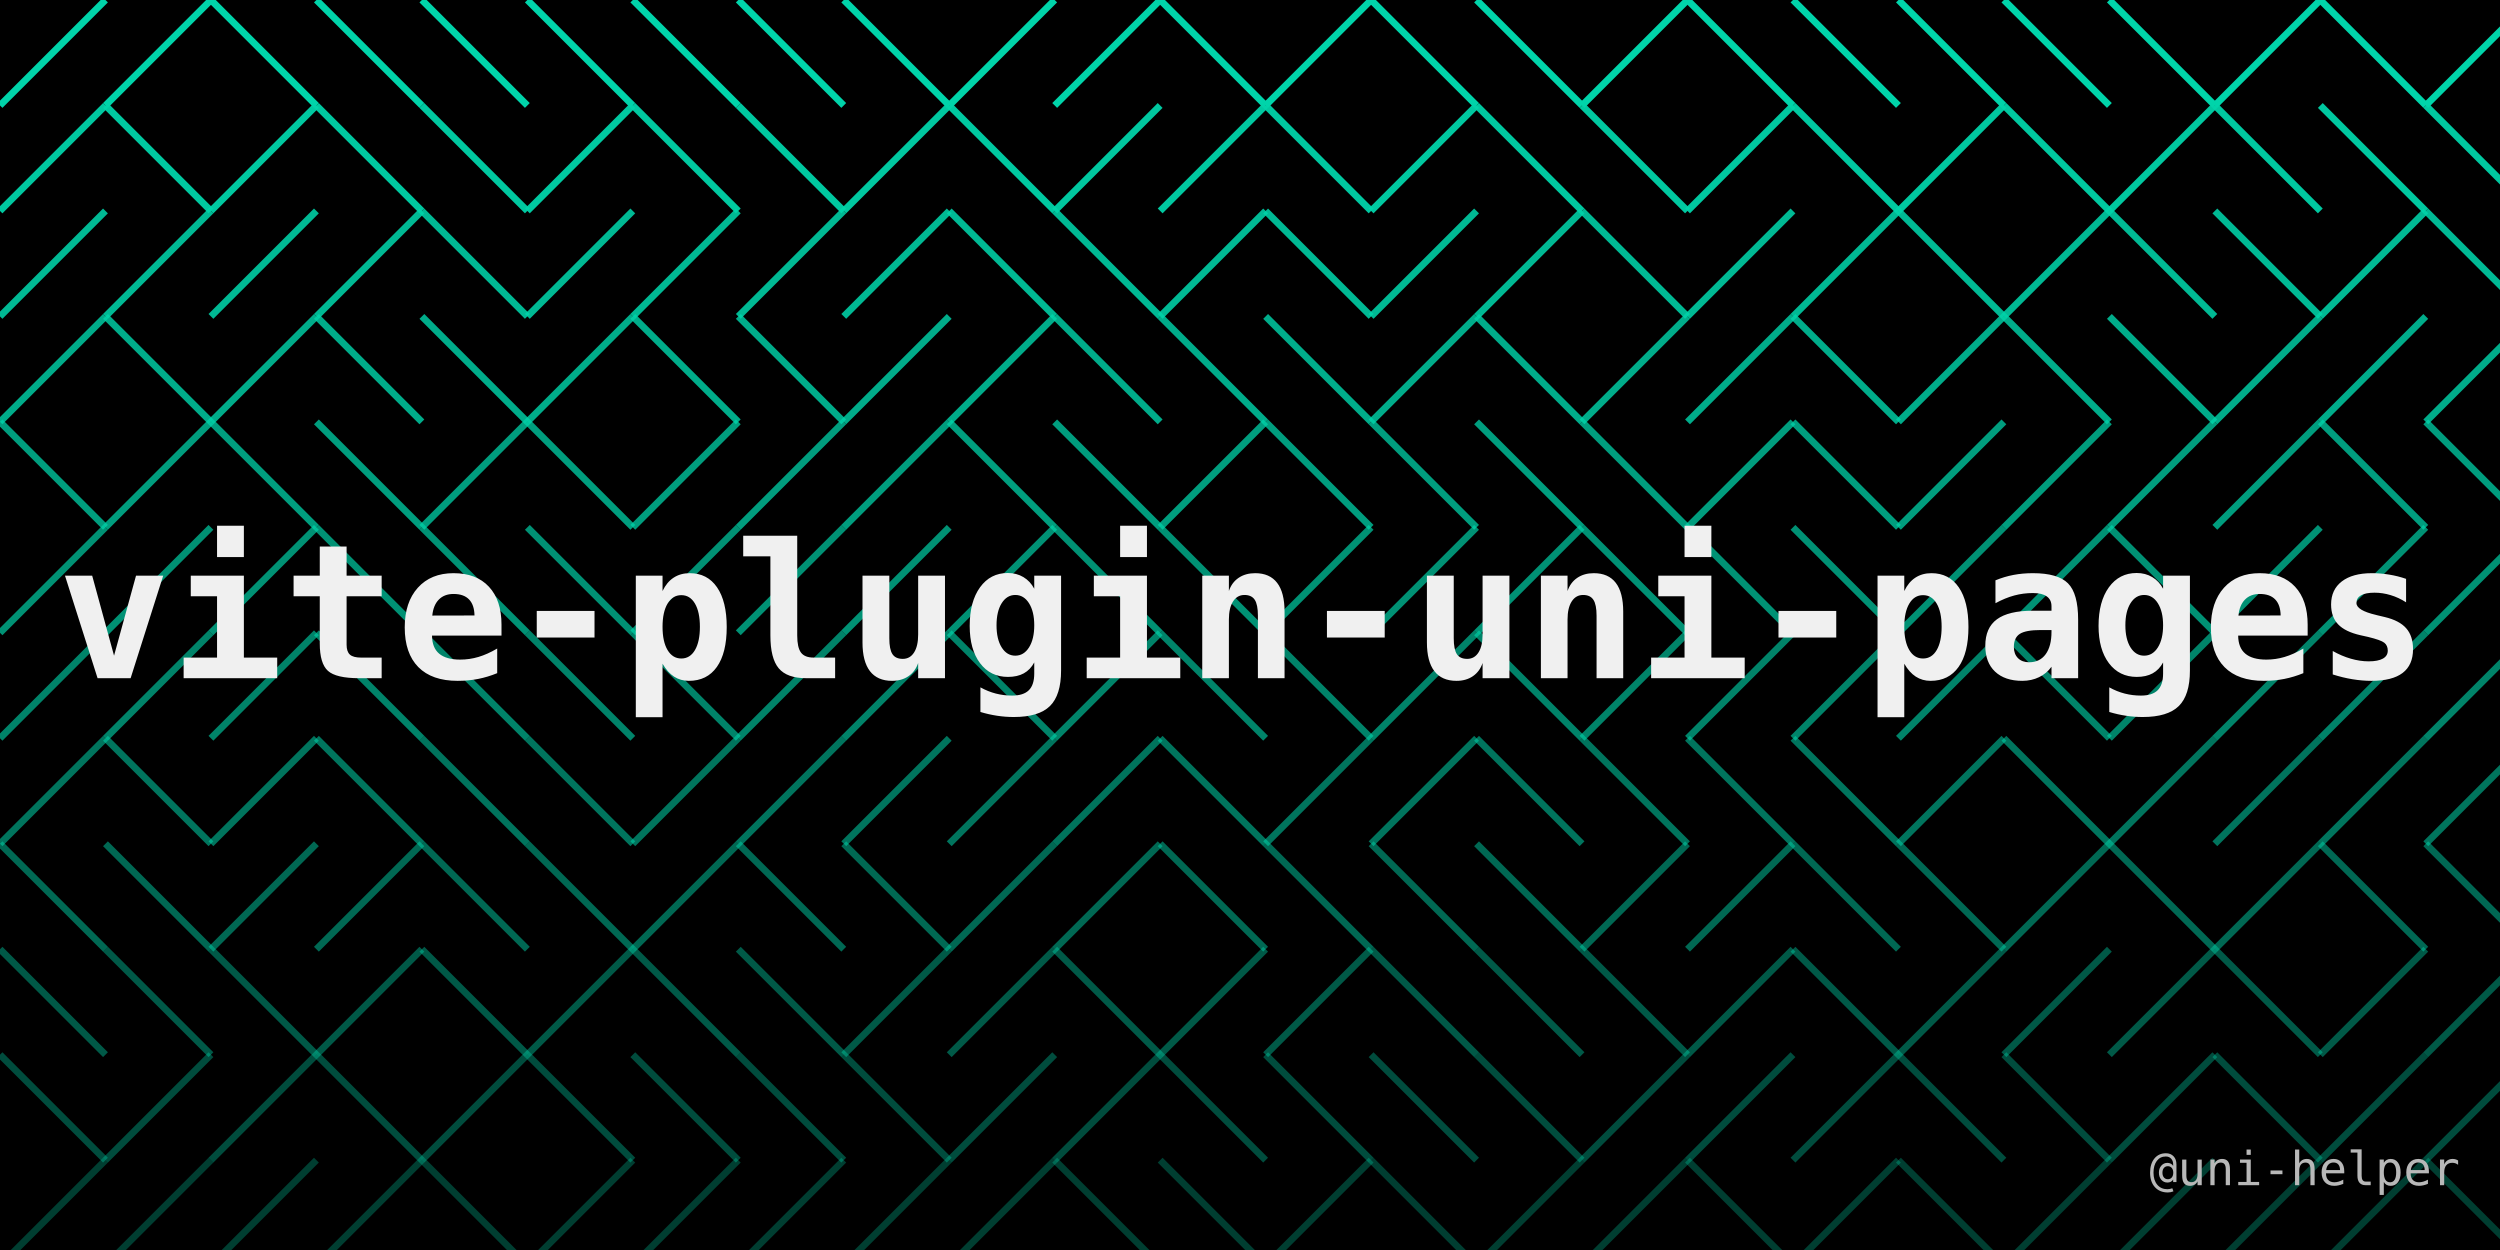
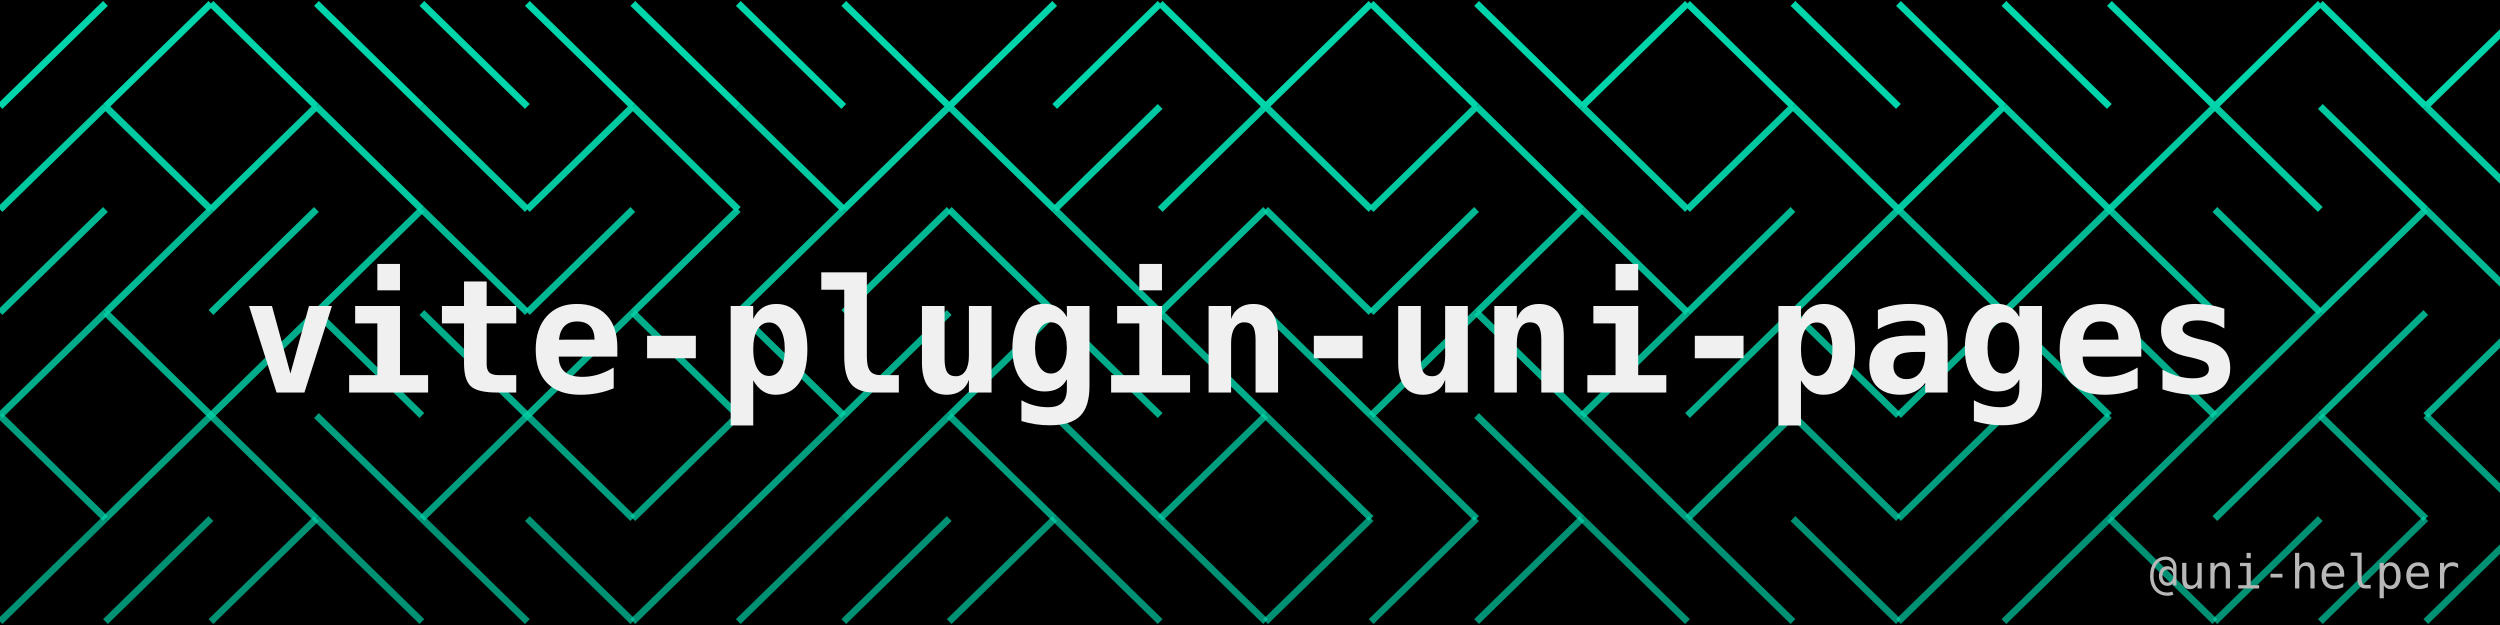
- <svg xmlns="http://www.w3.org/2000/svg" version="1.1" viewBox="0 0 1280 640">
-   <rect width="100%" height="100%" fill="#000000" />
+ <svg xmlns="http://www.w3.org/2000/svg" version="1.1" viewBox="0 0 1280 320">
+   <style>
+     
+       @keyframes drawLine {
+         0% {
+           stroke-dashoffset: 100;
+           opacity: 0;
+         }
+         50% {
+           stroke-dashoffset: 0;
+           opacity: 1;
+         }
+         100% {
+           stroke-dashoffset: 0;
+           opacity: 0;
+         }
+       }
+       
+       line {
+         animation: drawLine 4s ease-in-out infinite;
+         animation-play-state: running;
+         animation-fill-mode: backwards;
+       }
+ 
+       @media (prefers-reduced-motion: reduce) {
+         line {
+           animation: none;
+         }
+       }
+       
+       line:nth-child(8n+1) { animation-delay: 0s; }
+       line:nth-child(8n+2) { animation-delay: 0.2s; }
+       line:nth-child(8n+3) { animation-delay: 0.4s; }
+       line:nth-child(8n+4) { animation-delay: 0.6s; }
+       line:nth-child(8n+5) { animation-delay: 0.8s; }
+       line:nth-child(8n+6) { animation-delay: 1.0s; }
+       line:nth-child(8n+7) { animation-delay: 1.2s; }
+       line:nth-child(8n+8) { animation-delay: 1.4s; }
+     
+   </style>
+   <rect x="0" y="0" width="1280" height="320" fill="#000000" />
  <g stroke-width="3.5" stroke="#00D4AA" fill="none" stroke-linecap="butt">
-     <line x1="54" y1="0" x2="0" y2="54" opacity="1.00" />
-     <line x1="108" y1="0" x2="54" y2="54" opacity="1.00" />
-     <line x1="108" y1="0" x2="162" y2="54" opacity="1.00" />
-     <line x1="162" y1="0" x2="216" y2="54" opacity="1.00" />
-     <line x1="216" y1="0" x2="270" y2="54" opacity="1.00" />
-     <line x1="270" y1="0" x2="324" y2="54" opacity="1.00" />
-     <line x1="324" y1="0" x2="378" y2="54" opacity="1.00" />
-     <line x1="378" y1="0" x2="432" y2="54" opacity="1.00" />
-     <line x1="432" y1="0" x2="486" y2="54" opacity="1.00" />
-     <line x1="540" y1="0" x2="486" y2="54" opacity="1.00" />
-     <line x1="594" y1="0" x2="540" y2="54" opacity="1.00" />
-     <line x1="594" y1="0" x2="648" y2="54" opacity="1.00" />
-     <line x1="702" y1="0" x2="648" y2="54" opacity="1.00" />
-     <line x1="702" y1="0" x2="756" y2="54" opacity="1.00" />
-     <line x1="756" y1="0" x2="810" y2="54" opacity="1.00" />
-     <line x1="864" y1="0" x2="810" y2="54" opacity="1.00" />
-     <line x1="864" y1="0" x2="918" y2="54" opacity="1.00" />
-     <line x1="918" y1="0" x2="972" y2="54" opacity="1.00" />
-     <line x1="972" y1="0" x2="1026" y2="54" opacity="1.00" />
-     <line x1="1026" y1="0" x2="1080" y2="54" opacity="1.00" />
-     <line x1="1080" y1="0" x2="1134" y2="54" opacity="1.00" />
-     <line x1="1188" y1="0" x2="1134" y2="54" opacity="1.00" />
-     <line x1="1188" y1="0" x2="1242" y2="54" opacity="1.00" />
-     <line x1="1296" y1="0" x2="1242" y2="54" opacity="1.00" />
-     <line x1="1350" y1="0" x2="1296" y2="54" opacity="1.00" />
-     <line x1="1404" y1="0" x2="1350" y2="54" opacity="1.00" />
-     <line x1="1458" y1="0" x2="1404" y2="54" opacity="1.00" />
-     <line x1="54" y1="54" x2="0" y2="108" opacity="0.94" />
-     <line x1="54" y1="54" x2="108" y2="108" opacity="0.94" />
-     <line x1="162" y1="54" x2="108" y2="108" opacity="0.94" />
-     <line x1="162" y1="54" x2="216" y2="108" opacity="0.94" />
-     <line x1="216" y1="54" x2="270" y2="108" opacity="0.94" />
-     <line x1="324" y1="54" x2="270" y2="108" opacity="0.94" />
-     <line x1="324" y1="54" x2="378" y2="108" opacity="0.94" />
-     <line x1="378" y1="54" x2="432" y2="108" opacity="0.94" />
-     <line x1="486" y1="54" x2="432" y2="108" opacity="0.94" />
-     <line x1="486" y1="54" x2="540" y2="108" opacity="0.94" />
-     <line x1="594" y1="54" x2="540" y2="108" opacity="0.94" />
-     <line x1="648" y1="54" x2="594" y2="108" opacity="0.94" />
-     <line x1="648" y1="54" x2="702" y2="108" opacity="0.94" />
-     <line x1="756" y1="54" x2="702" y2="108" opacity="0.94" />
-     <line x1="756" y1="54" x2="810" y2="108" opacity="0.94" />
-     <line x1="810" y1="54" x2="864" y2="108" opacity="0.94" />
-     <line x1="918" y1="54" x2="864" y2="108" opacity="0.94" />
-     <line x1="918" y1="54" x2="972" y2="108" opacity="0.94" />
-     <line x1="1026" y1="54" x2="972" y2="108" opacity="0.94" />
-     <line x1="1026" y1="54" x2="1080" y2="108" opacity="0.94" />
-     <line x1="1134" y1="54" x2="1080" y2="108" opacity="0.94" />
-     <line x1="1134" y1="54" x2="1188" y2="108" opacity="0.94" />
-     <line x1="1188" y1="54" x2="1242" y2="108" opacity="0.94" />
-     <line x1="1242" y1="54" x2="1296" y2="108" opacity="0.94" />
-     <line x1="1296" y1="54" x2="1350" y2="108" opacity="0.94" />
-     <line x1="1350" y1="54" x2="1404" y2="108" opacity="0.94" />
-     <line x1="1458" y1="54" x2="1404" y2="108" opacity="0.94" />
-     <line x1="54" y1="108" x2="0" y2="162" opacity="0.87" />
-     <line x1="108" y1="108" x2="54" y2="162" opacity="0.87" />
-     <line x1="162" y1="108" x2="108" y2="162" opacity="0.87" />
-     <line x1="216" y1="108" x2="162" y2="162" opacity="0.87" />
-     <line x1="216" y1="108" x2="270" y2="162" opacity="0.87" />
-     <line x1="324" y1="108" x2="270" y2="162" opacity="0.87" />
-     <line x1="378" y1="108" x2="324" y2="162" opacity="0.87" />
-     <line x1="432" y1="108" x2="378" y2="162" opacity="0.87" />
-     <line x1="486" y1="108" x2="432" y2="162" opacity="0.87" />
-     <line x1="486" y1="108" x2="540" y2="162" opacity="0.87" />
-     <line x1="540" y1="108" x2="594" y2="162" opacity="0.87" />
-     <line x1="648" y1="108" x2="594" y2="162" opacity="0.87" />
-     <line x1="648" y1="108" x2="702" y2="162" opacity="0.87" />
-     <line x1="756" y1="108" x2="702" y2="162" opacity="0.87" />
-     <line x1="810" y1="108" x2="756" y2="162" opacity="0.87" />
-     <line x1="810" y1="108" x2="864" y2="162" opacity="0.87" />
-     <line x1="918" y1="108" x2="864" y2="162" opacity="0.87" />
-     <line x1="972" y1="108" x2="918" y2="162" opacity="0.87" />
-     <line x1="972" y1="108" x2="1026" y2="162" opacity="0.87" />
-     <line x1="1080" y1="108" x2="1026" y2="162" opacity="0.87" />
-     <line x1="1080" y1="108" x2="1134" y2="162" opacity="0.87" />
-     <line x1="1134" y1="108" x2="1188" y2="162" opacity="0.87" />
-     <line x1="1242" y1="108" x2="1188" y2="162" opacity="0.87" />
-     <line x1="1242" y1="108" x2="1296" y2="162" opacity="0.87" />
-     <line x1="1350" y1="108" x2="1296" y2="162" opacity="0.87" />
-     <line x1="1350" y1="108" x2="1404" y2="162" opacity="0.87" />
-     <line x1="1458" y1="108" x2="1404" y2="162" opacity="0.87" />
-     <line x1="54" y1="162" x2="0" y2="216" opacity="0.81" />
-     <line x1="54" y1="162" x2="108" y2="216" opacity="0.81" />
-     <line x1="162" y1="162" x2="108" y2="216" opacity="0.81" />
-     <line x1="162" y1="162" x2="216" y2="216" opacity="0.81" />
-     <line x1="216" y1="162" x2="270" y2="216" opacity="0.81" />
-     <line x1="324" y1="162" x2="270" y2="216" opacity="0.81" />
-     <line x1="324" y1="162" x2="378" y2="216" opacity="0.81" />
-     <line x1="378" y1="162" x2="432" y2="216" opacity="0.81" />
-     <line x1="486" y1="162" x2="432" y2="216" opacity="0.81" />
-     <line x1="540" y1="162" x2="486" y2="216" opacity="0.81" />
-     <line x1="540" y1="162" x2="594" y2="216" opacity="0.81" />
-     <line x1="594" y1="162" x2="648" y2="216" opacity="0.81" />
-     <line x1="648" y1="162" x2="702" y2="216" opacity="0.81" />
-     <line x1="756" y1="162" x2="702" y2="216" opacity="0.81" />
-     <line x1="756" y1="162" x2="810" y2="216" opacity="0.81" />
-     <line x1="864" y1="162" x2="810" y2="216" opacity="0.81" />
-     <line x1="918" y1="162" x2="864" y2="216" opacity="0.81" />
-     <line x1="918" y1="162" x2="972" y2="216" opacity="0.81" />
-     <line x1="1026" y1="162" x2="972" y2="216" opacity="0.81" />
-     <line x1="1026" y1="162" x2="1080" y2="216" opacity="0.81" />
-     <line x1="1080" y1="162" x2="1134" y2="216" opacity="0.81" />
-     <line x1="1188" y1="162" x2="1134" y2="216" opacity="0.81" />
-     <line x1="1242" y1="162" x2="1188" y2="216" opacity="0.81" />
-     <line x1="1296" y1="162" x2="1242" y2="216" opacity="0.81" />
-     <line x1="1296" y1="162" x2="1350" y2="216" opacity="0.81" />
-     <line x1="1350" y1="162" x2="1404" y2="216" opacity="0.81" />
-     <line x1="1458" y1="162" x2="1404" y2="216" opacity="0.81" />
-     <line x1="0" y1="216" x2="54" y2="270" opacity="0.74" />
-     <line x1="108" y1="216" x2="54" y2="270" opacity="0.74" />
-     <line x1="108" y1="216" x2="162" y2="270" opacity="0.74" />
-     <line x1="162" y1="216" x2="216" y2="270" opacity="0.74" />
-     <line x1="270" y1="216" x2="216" y2="270" opacity="0.74" />
-     <line x1="270" y1="216" x2="324" y2="270" opacity="0.74" />
-     <line x1="378" y1="216" x2="324" y2="270" opacity="0.74" />
-     <line x1="432" y1="216" x2="378" y2="270" opacity="0.74" />
-     <line x1="486" y1="216" x2="432" y2="270" opacity="0.74" />
-     <line x1="486" y1="216" x2="540" y2="270" opacity="0.74" />
-     <line x1="540" y1="216" x2="594" y2="270" opacity="0.74" />
-     <line x1="648" y1="216" x2="594" y2="270" opacity="0.74" />
-     <line x1="648" y1="216" x2="702" y2="270" opacity="0.74" />
-     <line x1="702" y1="216" x2="756" y2="270" opacity="0.74" />
-     <line x1="756" y1="216" x2="810" y2="270" opacity="0.74" />
-     <line x1="810" y1="216" x2="864" y2="270" opacity="0.74" />
-     <line x1="918" y1="216" x2="864" y2="270" opacity="0.74" />
-     <line x1="918" y1="216" x2="972" y2="270" opacity="0.74" />
-     <line x1="1026" y1="216" x2="972" y2="270" opacity="0.74" />
-     <line x1="1080" y1="216" x2="1026" y2="270" opacity="0.74" />
-     <line x1="1134" y1="216" x2="1080" y2="270" opacity="0.74" />
-     <line x1="1188" y1="216" x2="1134" y2="270" opacity="0.74" />
-     <line x1="1188" y1="216" x2="1242" y2="270" opacity="0.74" />
-     <line x1="1242" y1="216" x2="1296" y2="270" opacity="0.74" />
-     <line x1="1350" y1="216" x2="1296" y2="270" opacity="0.74" />
-     <line x1="1404" y1="216" x2="1350" y2="270" opacity="0.74" />
-     <line x1="1458" y1="216" x2="1404" y2="270" opacity="0.74" />
-     <line x1="54" y1="270" x2="0" y2="324" opacity="0.68" />
-     <line x1="108" y1="270" x2="54" y2="324" opacity="0.68" />
-     <line x1="162" y1="270" x2="108" y2="324" opacity="0.68" />
-     <line x1="162" y1="270" x2="216" y2="324" opacity="0.68" />
-     <line x1="216" y1="270" x2="270" y2="324" opacity="0.68" />
-     <line x1="270" y1="270" x2="324" y2="324" opacity="0.68" />
-     <line x1="378" y1="270" x2="324" y2="324" opacity="0.68" />
-     <line x1="432" y1="270" x2="378" y2="324" opacity="0.68" />
-     <line x1="486" y1="270" x2="432" y2="324" opacity="0.68" />
-     <line x1="540" y1="270" x2="486" y2="324" opacity="0.68" />
-     <line x1="540" y1="270" x2="594" y2="324" opacity="0.68" />
-     <line x1="594" y1="270" x2="648" y2="324" opacity="0.68" />
-     <line x1="702" y1="270" x2="648" y2="324" opacity="0.68" />
-     <line x1="756" y1="270" x2="702" y2="324" opacity="0.68" />
-     <line x1="810" y1="270" x2="756" y2="324" opacity="0.68" />
-     <line x1="810" y1="270" x2="864" y2="324" opacity="0.68" />
-     <line x1="864" y1="270" x2="918" y2="324" opacity="0.68" />
-     <line x1="918" y1="270" x2="972" y2="324" opacity="0.68" />
-     <line x1="1026" y1="270" x2="972" y2="324" opacity="0.68" />
-     <line x1="1080" y1="270" x2="1026" y2="324" opacity="0.68" />
-     <line x1="1080" y1="270" x2="1134" y2="324" opacity="0.68" />
-     <line x1="1188" y1="270" x2="1134" y2="324" opacity="0.68" />
-     <line x1="1242" y1="270" x2="1188" y2="324" opacity="0.68" />
-     <line x1="1296" y1="270" x2="1242" y2="324" opacity="0.68" />
-     <line x1="1350" y1="270" x2="1296" y2="324" opacity="0.68" />
-     <line x1="1404" y1="270" x2="1350" y2="324" opacity="0.68" />
-     <line x1="1404" y1="270" x2="1458" y2="324" opacity="0.68" />
-     <line x1="54" y1="324" x2="0" y2="378" opacity="0.62" />
-     <line x1="108" y1="324" x2="54" y2="378" opacity="0.62" />
-     <line x1="162" y1="324" x2="108" y2="378" opacity="0.62" />
-     <line x1="162" y1="324" x2="216" y2="378" opacity="0.62" />
-     <line x1="216" y1="324" x2="270" y2="378" opacity="0.62" />
-     <line x1="270" y1="324" x2="324" y2="378" opacity="0.62" />
-     <line x1="324" y1="324" x2="378" y2="378" opacity="0.62" />
-     <line x1="432" y1="324" x2="378" y2="378" opacity="0.62" />
-     <line x1="486" y1="324" x2="432" y2="378" opacity="0.62" />
-     <line x1="486" y1="324" x2="540" y2="378" opacity="0.62" />
-     <line x1="594" y1="324" x2="540" y2="378" opacity="0.62" />
-     <line x1="594" y1="324" x2="648" y2="378" opacity="0.62" />
-     <line x1="648" y1="324" x2="702" y2="378" opacity="0.62" />
-     <line x1="756" y1="324" x2="702" y2="378" opacity="0.62" />
-     <line x1="756" y1="324" x2="810" y2="378" opacity="0.62" />
-     <line x1="864" y1="324" x2="810" y2="378" opacity="0.62" />
-     <line x1="918" y1="324" x2="864" y2="378" opacity="0.62" />
-     <line x1="972" y1="324" x2="918" y2="378" opacity="0.62" />
-     <line x1="1026" y1="324" x2="972" y2="378" opacity="0.62" />
-     <line x1="1026" y1="324" x2="1080" y2="378" opacity="0.62" />
-     <line x1="1134" y1="324" x2="1080" y2="378" opacity="0.62" />
-     <line x1="1188" y1="324" x2="1134" y2="378" opacity="0.62" />
-     <line x1="1242" y1="324" x2="1188" y2="378" opacity="0.62" />
-     <line x1="1296" y1="324" x2="1242" y2="378" opacity="0.62" />
-     <line x1="1350" y1="324" x2="1296" y2="378" opacity="0.62" />
-     <line x1="1404" y1="324" x2="1350" y2="378" opacity="0.62" />
-     <line x1="1404" y1="324" x2="1458" y2="378" opacity="0.62" />
-     <line x1="54" y1="378" x2="0" y2="432" opacity="0.55" />
-     <line x1="54" y1="378" x2="108" y2="432" opacity="0.55" />
-     <line x1="162" y1="378" x2="108" y2="432" opacity="0.55" />
-     <line x1="162" y1="378" x2="216" y2="432" opacity="0.55" />
-     <line x1="216" y1="378" x2="270" y2="432" opacity="0.55" />
-     <line x1="270" y1="378" x2="324" y2="432" opacity="0.55" />
-     <line x1="378" y1="378" x2="324" y2="432" opacity="0.55" />
-     <line x1="432" y1="378" x2="378" y2="432" opacity="0.55" />
-     <line x1="486" y1="378" x2="432" y2="432" opacity="0.55" />
-     <line x1="540" y1="378" x2="486" y2="432" opacity="0.55" />
-     <line x1="594" y1="378" x2="540" y2="432" opacity="0.55" />
-     <line x1="594" y1="378" x2="648" y2="432" opacity="0.55" />
-     <line x1="702" y1="378" x2="648" y2="432" opacity="0.55" />
-     <line x1="756" y1="378" x2="702" y2="432" opacity="0.55" />
-     <line x1="756" y1="378" x2="810" y2="432" opacity="0.55" />
-     <line x1="810" y1="378" x2="864" y2="432" opacity="0.55" />
-     <line x1="864" y1="378" x2="918" y2="432" opacity="0.55" />
-     <line x1="918" y1="378" x2="972" y2="432" opacity="0.55" />
-     <line x1="1026" y1="378" x2="972" y2="432" opacity="0.55" />
-     <line x1="1026" y1="378" x2="1080" y2="432" opacity="0.55" />
-     <line x1="1134" y1="378" x2="1080" y2="432" opacity="0.55" />
-     <line x1="1188" y1="378" x2="1134" y2="432" opacity="0.55" />
-     <line x1="1242" y1="378" x2="1188" y2="432" opacity="0.55" />
-     <line x1="1296" y1="378" x2="1242" y2="432" opacity="0.55" />
-     <line x1="1350" y1="378" x2="1296" y2="432" opacity="0.55" />
-     <line x1="1350" y1="378" x2="1404" y2="432" opacity="0.55" />
-     <line x1="1458" y1="378" x2="1404" y2="432" opacity="0.55" />
-     <line x1="0" y1="432" x2="54" y2="486" opacity="0.49" />
-     <line x1="54" y1="432" x2="108" y2="486" opacity="0.49" />
-     <line x1="162" y1="432" x2="108" y2="486" opacity="0.49" />
-     <line x1="216" y1="432" x2="162" y2="486" opacity="0.49" />
-     <line x1="216" y1="432" x2="270" y2="486" opacity="0.49" />
-     <line x1="270" y1="432" x2="324" y2="486" opacity="0.49" />
-     <line x1="378" y1="432" x2="324" y2="486" opacity="0.49" />
-     <line x1="378" y1="432" x2="432" y2="486" opacity="0.49" />
-     <line x1="432" y1="432" x2="486" y2="486" opacity="0.49" />
-     <line x1="540" y1="432" x2="486" y2="486" opacity="0.49" />
-     <line x1="594" y1="432" x2="540" y2="486" opacity="0.49" />
-     <line x1="594" y1="432" x2="648" y2="486" opacity="0.49" />
-     <line x1="648" y1="432" x2="702" y2="486" opacity="0.49" />
-     <line x1="702" y1="432" x2="756" y2="486" opacity="0.49" />
-     <line x1="756" y1="432" x2="810" y2="486" opacity="0.49" />
-     <line x1="864" y1="432" x2="810" y2="486" opacity="0.49" />
-     <line x1="918" y1="432" x2="864" y2="486" opacity="0.49" />
-     <line x1="918" y1="432" x2="972" y2="486" opacity="0.49" />
-     <line x1="972" y1="432" x2="1026" y2="486" opacity="0.49" />
-     <line x1="1080" y1="432" x2="1026" y2="486" opacity="0.49" />
-     <line x1="1080" y1="432" x2="1134" y2="486" opacity="0.49" />
-     <line x1="1188" y1="432" x2="1134" y2="486" opacity="0.49" />
-     <line x1="1188" y1="432" x2="1242" y2="486" opacity="0.49" />
-     <line x1="1242" y1="432" x2="1296" y2="486" opacity="0.49" />
-     <line x1="1350" y1="432" x2="1296" y2="486" opacity="0.49" />
-     <line x1="1350" y1="432" x2="1404" y2="486" opacity="0.49" />
-     <line x1="1404" y1="432" x2="1458" y2="486" opacity="0.49" />
-     <line x1="0" y1="486" x2="54" y2="540" opacity="0.42" />
-     <line x1="54" y1="486" x2="108" y2="540" opacity="0.42" />
-     <line x1="108" y1="486" x2="162" y2="540" opacity="0.42" />
-     <line x1="216" y1="486" x2="162" y2="540" opacity="0.42" />
-     <line x1="216" y1="486" x2="270" y2="540" opacity="0.42" />
-     <line x1="324" y1="486" x2="270" y2="540" opacity="0.42" />
-     <line x1="324" y1="486" x2="378" y2="540" opacity="0.42" />
-     <line x1="378" y1="486" x2="432" y2="540" opacity="0.42" />
-     <line x1="486" y1="486" x2="432" y2="540" opacity="0.42" />
-     <line x1="540" y1="486" x2="486" y2="540" opacity="0.42" />
-     <line x1="540" y1="486" x2="594" y2="540" opacity="0.42" />
-     <line x1="648" y1="486" x2="594" y2="540" opacity="0.42" />
-     <line x1="702" y1="486" x2="648" y2="540" opacity="0.42" />
-     <line x1="702" y1="486" x2="756" y2="540" opacity="0.42" />
-     <line x1="756" y1="486" x2="810" y2="540" opacity="0.42" />
-     <line x1="810" y1="486" x2="864" y2="540" opacity="0.42" />
-     <line x1="918" y1="486" x2="864" y2="540" opacity="0.42" />
-     <line x1="918" y1="486" x2="972" y2="540" opacity="0.42" />
-     <line x1="1026" y1="486" x2="972" y2="540" opacity="0.42" />
-     <line x1="1080" y1="486" x2="1026" y2="540" opacity="0.42" />
-     <line x1="1134" y1="486" x2="1080" y2="540" opacity="0.42" />
-     <line x1="1134" y1="486" x2="1188" y2="540" opacity="0.42" />
-     <line x1="1242" y1="486" x2="1188" y2="540" opacity="0.42" />
-     <line x1="1296" y1="486" x2="1242" y2="540" opacity="0.42" />
-     <line x1="1350" y1="486" x2="1296" y2="540" opacity="0.42" />
-     <line x1="1350" y1="486" x2="1404" y2="540" opacity="0.42" />
-     <line x1="1458" y1="486" x2="1404" y2="540" opacity="0.42" />
-     <line x1="0" y1="540" x2="54" y2="594" opacity="0.36" />
-     <line x1="108" y1="540" x2="54" y2="594" opacity="0.36" />
-     <line x1="162" y1="540" x2="108" y2="594" opacity="0.36" />
-     <line x1="162" y1="540" x2="216" y2="594" opacity="0.36" />
-     <line x1="270" y1="540" x2="216" y2="594" opacity="0.36" />
-     <line x1="270" y1="540" x2="324" y2="594" opacity="0.36" />
-     <line x1="324" y1="540" x2="378" y2="594" opacity="0.36" />
-     <line x1="378" y1="540" x2="432" y2="594" opacity="0.36" />
-     <line x1="432" y1="540" x2="486" y2="594" opacity="0.36" />
-     <line x1="540" y1="540" x2="486" y2="594" opacity="0.36" />
-     <line x1="594" y1="540" x2="540" y2="594" opacity="0.36" />
-     <line x1="594" y1="540" x2="648" y2="594" opacity="0.36" />
-     <line x1="648" y1="540" x2="702" y2="594" opacity="0.36" />
-     <line x1="702" y1="540" x2="756" y2="594" opacity="0.36" />
-     <line x1="756" y1="540" x2="810" y2="594" opacity="0.36" />
-     <line x1="864" y1="540" x2="810" y2="594" opacity="0.36" />
-     <line x1="918" y1="540" x2="864" y2="594" opacity="0.36" />
-     <line x1="972" y1="540" x2="918" y2="594" opacity="0.36" />
-     <line x1="972" y1="540" x2="1026" y2="594" opacity="0.36" />
-     <line x1="1026" y1="540" x2="1080" y2="594" opacity="0.36" />
-     <line x1="1134" y1="540" x2="1080" y2="594" opacity="0.36" />
-     <line x1="1134" y1="540" x2="1188" y2="594" opacity="0.36" />
-     <line x1="1242" y1="540" x2="1188" y2="594" opacity="0.36" />
-     <line x1="1296" y1="540" x2="1242" y2="594" opacity="0.36" />
-     <line x1="1296" y1="540" x2="1350" y2="594" opacity="0.36" />
-     <line x1="1404" y1="540" x2="1350" y2="594" opacity="0.36" />
-     <line x1="1458" y1="540" x2="1404" y2="594" opacity="0.36" />
-     <line x1="54" y1="594" x2="0" y2="648" opacity="0.29" />
-     <line x1="108" y1="594" x2="54" y2="648" opacity="0.29" />
-     <line x1="162" y1="594" x2="108" y2="648" opacity="0.29" />
-     <line x1="216" y1="594" x2="162" y2="648" opacity="0.29" />
-     <line x1="216" y1="594" x2="270" y2="648" opacity="0.29" />
-     <line x1="324" y1="594" x2="270" y2="648" opacity="0.29" />
-     <line x1="378" y1="594" x2="324" y2="648" opacity="0.29" />
-     <line x1="432" y1="594" x2="378" y2="648" opacity="0.29" />
-     <line x1="486" y1="594" x2="432" y2="648" opacity="0.29" />
-     <line x1="540" y1="594" x2="486" y2="648" opacity="0.29" />
-     <line x1="540" y1="594" x2="594" y2="648" opacity="0.29" />
-     <line x1="594" y1="594" x2="648" y2="648" opacity="0.29" />
-     <line x1="702" y1="594" x2="648" y2="648" opacity="0.29" />
-     <line x1="702" y1="594" x2="756" y2="648" opacity="0.29" />
-     <line x1="810" y1="594" x2="756" y2="648" opacity="0.29" />
-     <line x1="864" y1="594" x2="810" y2="648" opacity="0.29" />
-     <line x1="864" y1="594" x2="918" y2="648" opacity="0.29" />
-     <line x1="972" y1="594" x2="918" y2="648" opacity="0.29" />
-     <line x1="972" y1="594" x2="1026" y2="648" opacity="0.29" />
-     <line x1="1080" y1="594" x2="1026" y2="648" opacity="0.29" />
-     <line x1="1134" y1="594" x2="1080" y2="648" opacity="0.29" />
-     <line x1="1188" y1="594" x2="1134" y2="648" opacity="0.29" />
-     <line x1="1242" y1="594" x2="1188" y2="648" opacity="0.29" />
-     <line x1="1242" y1="594" x2="1296" y2="648" opacity="0.29" />
-     <line x1="1350" y1="594" x2="1296" y2="648" opacity="0.29" />
-     <line x1="1404" y1="594" x2="1350" y2="648" opacity="0.29" />
-     <line x1="1458" y1="594" x2="1404" y2="648" opacity="0.29" />
-     <line x1="54" y1="648" x2="0" y2="702" opacity="0.23" />
-     <line x1="54" y1="648" x2="108" y2="702" opacity="0.23" />
-     <line x1="162" y1="648" x2="108" y2="702" opacity="0.23" />
-     <line x1="216" y1="648" x2="162" y2="702" opacity="0.23" />
-     <line x1="216" y1="648" x2="270" y2="702" opacity="0.23" />
-     <line x1="324" y1="648" x2="270" y2="702" opacity="0.23" />
-     <line x1="378" y1="648" x2="324" y2="702" opacity="0.23" />
-     <line x1="378" y1="648" x2="432" y2="702" opacity="0.23" />
-     <line x1="486" y1="648" x2="432" y2="702" opacity="0.23" />
-     <line x1="486" y1="648" x2="540" y2="702" opacity="0.23" />
-     <line x1="540" y1="648" x2="594" y2="702" opacity="0.23" />
-     <line x1="648" y1="648" x2="594" y2="702" opacity="0.23" />
-     <line x1="702" y1="648" x2="648" y2="702" opacity="0.23" />
-     <line x1="756" y1="648" x2="702" y2="702" opacity="0.23" />
-     <line x1="756" y1="648" x2="810" y2="702" opacity="0.23" />
-     <line x1="864" y1="648" x2="810" y2="702" opacity="0.23" />
-     <line x1="918" y1="648" x2="864" y2="702" opacity="0.23" />
-     <line x1="918" y1="648" x2="972" y2="702" opacity="0.23" />
-     <line x1="1026" y1="648" x2="972" y2="702" opacity="0.23" />
-     <line x1="1080" y1="648" x2="1026" y2="702" opacity="0.23" />
-     <line x1="1134" y1="648" x2="1080" y2="702" opacity="0.23" />
-     <line x1="1188" y1="648" x2="1134" y2="702" opacity="0.23" />
-     <line x1="1242" y1="648" x2="1188" y2="702" opacity="0.23" />
-     <line x1="1242" y1="648" x2="1296" y2="702" opacity="0.23" />
-     <line x1="1296" y1="648" x2="1350" y2="702" opacity="0.23" />
-     <line x1="1350" y1="648" x2="1404" y2="702" opacity="0.23" />
-     <line x1="1404" y1="648" x2="1458" y2="702" opacity="0.23" />
-     <line x1="0" y1="702" x2="54" y2="756" opacity="0.17" />
-     <line x1="108" y1="702" x2="54" y2="756" opacity="0.17" />
-     <line x1="108" y1="702" x2="162" y2="756" opacity="0.17" />
-     <line x1="216" y1="702" x2="162" y2="756" opacity="0.17" />
-     <line x1="216" y1="702" x2="270" y2="756" opacity="0.17" />
-     <line x1="270" y1="702" x2="324" y2="756" opacity="0.17" />
-     <line x1="378" y1="702" x2="324" y2="756" opacity="0.17" />
-     <line x1="432" y1="702" x2="378" y2="756" opacity="0.17" />
-     <line x1="486" y1="702" x2="432" y2="756" opacity="0.17" />
-     <line x1="486" y1="702" x2="540" y2="756" opacity="0.17" />
-     <line x1="540" y1="702" x2="594" y2="756" opacity="0.17" />
-     <line x1="648" y1="702" x2="594" y2="756" opacity="0.17" />
-     <line x1="648" y1="702" x2="702" y2="756" opacity="0.17" />
-     <line x1="702" y1="702" x2="756" y2="756" opacity="0.17" />
-     <line x1="810" y1="702" x2="756" y2="756" opacity="0.17" />
-     <line x1="810" y1="702" x2="864" y2="756" opacity="0.17" />
-     <line x1="918" y1="702" x2="864" y2="756" opacity="0.17" />
-     <line x1="972" y1="702" x2="918" y2="756" opacity="0.17" />
-     <line x1="1026" y1="702" x2="972" y2="756" opacity="0.17" />
-     <line x1="1080" y1="702" x2="1026" y2="756" opacity="0.17" />
-     <line x1="1134" y1="702" x2="1080" y2="756" opacity="0.17" />
-     <line x1="1134" y1="702" x2="1188" y2="756" opacity="0.17" />
-     <line x1="1242" y1="702" x2="1188" y2="756" opacity="0.17" />
-     <line x1="1296" y1="702" x2="1242" y2="756" opacity="0.17" />
-     <line x1="1350" y1="702" x2="1296" y2="756" opacity="0.17" />
-     <line x1="1350" y1="702" x2="1404" y2="756" opacity="0.17" />
-     <line x1="1458" y1="702" x2="1404" y2="756" opacity="0.17" />
-     <line x1="0" y1="756" x2="54" y2="810" opacity="0.10" />
-     <line x1="54" y1="756" x2="108" y2="810" opacity="0.10" />
-     <line x1="162" y1="756" x2="108" y2="810" opacity="0.10" />
-     <line x1="162" y1="756" x2="216" y2="810" opacity="0.10" />
-     <line x1="270" y1="756" x2="216" y2="810" opacity="0.10" />
-     <line x1="270" y1="756" x2="324" y2="810" opacity="0.10" />
-     <line x1="324" y1="756" x2="378" y2="810" opacity="0.10" />
-     <line x1="432" y1="756" x2="378" y2="810" opacity="0.10" />
-     <line x1="486" y1="756" x2="432" y2="810" opacity="0.10" />
-     <line x1="540" y1="756" x2="486" y2="810" opacity="0.10" />
-     <line x1="540" y1="756" x2="594" y2="810" opacity="0.10" />
-     <line x1="594" y1="756" x2="648" y2="810" opacity="0.10" />
-     <line x1="648" y1="756" x2="702" y2="810" opacity="0.10" />
-     <line x1="756" y1="756" x2="702" y2="810" opacity="0.10" />
-     <line x1="756" y1="756" x2="810" y2="810" opacity="0.10" />
-     <line x1="864" y1="756" x2="810" y2="810" opacity="0.10" />
-     <line x1="864" y1="756" x2="918" y2="810" opacity="0.10" />
-     <line x1="918" y1="756" x2="972" y2="810" opacity="0.10" />
-     <line x1="1026" y1="756" x2="972" y2="810" opacity="0.10" />
-     <line x1="1026" y1="756" x2="1080" y2="810" opacity="0.10" />
-     <line x1="1080" y1="756" x2="1134" y2="810" opacity="0.10" />
-     <line x1="1188" y1="756" x2="1134" y2="810" opacity="0.10" />
-     <line x1="1188" y1="756" x2="1242" y2="810" opacity="0.10" />
-     <line x1="1242" y1="756" x2="1296" y2="810" opacity="0.10" />
-     <line x1="1296" y1="756" x2="1350" y2="810" opacity="0.10" />
-     <line x1="1350" y1="756" x2="1404" y2="810" opacity="0.10" />
-     <line x1="1404" y1="756" x2="1458" y2="810" opacity="0.10" />
+     <line x1="54" y1="1.75" x2="0" y2="54.5" stroke-opacity="1.00" />
+     <line x1="108" y1="1.75" x2="54" y2="54.5" stroke-opacity="1.00" />
+     <line x1="108" y1="1.75" x2="162" y2="54.5" stroke-opacity="1.00" />
+     <line x1="162" y1="1.75" x2="216" y2="54.5" stroke-opacity="1.00" />
+     <line x1="216" y1="1.75" x2="270" y2="54.5" stroke-opacity="1.00" />
+     <line x1="270" y1="1.75" x2="324" y2="54.5" stroke-opacity="1.00" />
+     <line x1="324" y1="1.75" x2="378" y2="54.5" stroke-opacity="1.00" />
+     <line x1="378" y1="1.75" x2="432" y2="54.5" stroke-opacity="1.00" />
+     <line x1="432" y1="1.75" x2="486" y2="54.5" stroke-opacity="1.00" />
+     <line x1="540" y1="1.75" x2="486" y2="54.5" stroke-opacity="1.00" />
+     <line x1="594" y1="1.75" x2="540" y2="54.5" stroke-opacity="1.00" />
+     <line x1="594" y1="1.75" x2="648" y2="54.5" stroke-opacity="1.00" />
+     <line x1="702" y1="1.75" x2="648" y2="54.5" stroke-opacity="1.00" />
+     <line x1="702" y1="1.75" x2="756" y2="54.5" stroke-opacity="1.00" />
+     <line x1="756" y1="1.75" x2="810" y2="54.5" stroke-opacity="1.00" />
+     <line x1="864" y1="1.75" x2="810" y2="54.5" stroke-opacity="1.00" />
+     <line x1="864" y1="1.75" x2="918" y2="54.5" stroke-opacity="1.00" />
+     <line x1="918" y1="1.75" x2="972" y2="54.5" stroke-opacity="1.00" />
+     <line x1="972" y1="1.75" x2="1026" y2="54.5" stroke-opacity="1.00" />
+     <line x1="1026" y1="1.75" x2="1080" y2="54.5" stroke-opacity="1.00" />
+     <line x1="1080" y1="1.75" x2="1134" y2="54.5" stroke-opacity="1.00" />
+     <line x1="1188" y1="1.75" x2="1134" y2="54.5" stroke-opacity="1.00" />
+     <line x1="1188" y1="1.75" x2="1242" y2="54.5" stroke-opacity="1.00" />
+     <line x1="1296" y1="1.75" x2="1242" y2="54.5" stroke-opacity="1.00" />
+     <line x1="54" y1="54.5" x2="0" y2="107.25" stroke-opacity="0.94" />
+     <line x1="54" y1="54.5" x2="108" y2="107.25" stroke-opacity="0.94" />
+     <line x1="162" y1="54.5" x2="108" y2="107.25" stroke-opacity="0.94" />
+     <line x1="162" y1="54.5" x2="216" y2="107.25" stroke-opacity="0.94" />
+     <line x1="216" y1="54.5" x2="270" y2="107.25" stroke-opacity="0.94" />
+     <line x1="324" y1="54.5" x2="270" y2="107.25" stroke-opacity="0.94" />
+     <line x1="324" y1="54.5" x2="378" y2="107.25" stroke-opacity="0.94" />
+     <line x1="378" y1="54.5" x2="432" y2="107.25" stroke-opacity="0.94" />
+     <line x1="486" y1="54.5" x2="432" y2="107.25" stroke-opacity="0.94" />
+     <line x1="486" y1="54.5" x2="540" y2="107.25" stroke-opacity="0.94" />
+     <line x1="594" y1="54.5" x2="540" y2="107.25" stroke-opacity="0.94" />
+     <line x1="648" y1="54.5" x2="594" y2="107.25" stroke-opacity="0.94" />
+     <line x1="648" y1="54.5" x2="702" y2="107.25" stroke-opacity="0.94" />
+     <line x1="756" y1="54.5" x2="702" y2="107.25" stroke-opacity="0.94" />
+     <line x1="756" y1="54.5" x2="810" y2="107.25" stroke-opacity="0.94" />
+     <line x1="810" y1="54.5" x2="864" y2="107.25" stroke-opacity="0.94" />
+     <line x1="918" y1="54.5" x2="864" y2="107.25" stroke-opacity="0.94" />
+     <line x1="918" y1="54.5" x2="972" y2="107.25" stroke-opacity="0.94" />
+     <line x1="1026" y1="54.5" x2="972" y2="107.25" stroke-opacity="0.94" />
+     <line x1="1026" y1="54.5" x2="1080" y2="107.25" stroke-opacity="0.94" />
+     <line x1="1134" y1="54.5" x2="1080" y2="107.25" stroke-opacity="0.94" />
+     <line x1="1134" y1="54.5" x2="1188" y2="107.25" stroke-opacity="0.94" />
+     <line x1="1188" y1="54.5" x2="1242" y2="107.25" stroke-opacity="0.94" />
+     <line x1="1242" y1="54.5" x2="1296" y2="107.25" stroke-opacity="0.94" />
+     <line x1="54" y1="107.25" x2="0" y2="160" stroke-opacity="0.87" />
+     <line x1="108" y1="107.25" x2="54" y2="160" stroke-opacity="0.87" />
+     <line x1="162" y1="107.25" x2="108" y2="160" stroke-opacity="0.87" />
+     <line x1="216" y1="107.25" x2="162" y2="160" stroke-opacity="0.87" />
+     <line x1="216" y1="107.25" x2="270" y2="160" stroke-opacity="0.87" />
+     <line x1="324" y1="107.25" x2="270" y2="160" stroke-opacity="0.87" />
+     <line x1="378" y1="107.25" x2="324" y2="160" stroke-opacity="0.87" />
+     <line x1="432" y1="107.25" x2="378" y2="160" stroke-opacity="0.87" />
+     <line x1="486" y1="107.25" x2="432" y2="160" stroke-opacity="0.87" />
+     <line x1="486" y1="107.25" x2="540" y2="160" stroke-opacity="0.87" />
+     <line x1="540" y1="107.25" x2="594" y2="160" stroke-opacity="0.87" />
+     <line x1="648" y1="107.25" x2="594" y2="160" stroke-opacity="0.87" />
+     <line x1="648" y1="107.25" x2="702" y2="160" stroke-opacity="0.87" />
+     <line x1="756" y1="107.25" x2="702" y2="160" stroke-opacity="0.87" />
+     <line x1="810" y1="107.25" x2="756" y2="160" stroke-opacity="0.87" />
+     <line x1="810" y1="107.25" x2="864" y2="160" stroke-opacity="0.87" />
+     <line x1="918" y1="107.25" x2="864" y2="160" stroke-opacity="0.87" />
+     <line x1="972" y1="107.25" x2="918" y2="160" stroke-opacity="0.87" />
+     <line x1="972" y1="107.25" x2="1026" y2="160" stroke-opacity="0.87" />
+     <line x1="1080" y1="107.25" x2="1026" y2="160" stroke-opacity="0.87" />
+     <line x1="1080" y1="107.25" x2="1134" y2="160" stroke-opacity="0.87" />
+     <line x1="1134" y1="107.25" x2="1188" y2="160" stroke-opacity="0.87" />
+     <line x1="1242" y1="107.25" x2="1188" y2="160" stroke-opacity="0.87" />
+     <line x1="1242" y1="107.25" x2="1296" y2="160" stroke-opacity="0.87" />
+     <line x1="54" y1="160" x2="0" y2="212.75" stroke-opacity="0.81" />
+     <line x1="54" y1="160" x2="108" y2="212.75" stroke-opacity="0.81" />
+     <line x1="162" y1="160" x2="108" y2="212.75" stroke-opacity="0.81" />
+     <line x1="162" y1="160" x2="216" y2="212.75" stroke-opacity="0.81" />
+     <line x1="216" y1="160" x2="270" y2="212.75" stroke-opacity="0.81" />
+     <line x1="324" y1="160" x2="270" y2="212.75" stroke-opacity="0.81" />
+     <line x1="324" y1="160" x2="378" y2="212.75" stroke-opacity="0.81" />
+     <line x1="378" y1="160" x2="432" y2="212.75" stroke-opacity="0.81" />
+     <line x1="486" y1="160" x2="432" y2="212.75" stroke-opacity="0.81" />
+     <line x1="540" y1="160" x2="486" y2="212.75" stroke-opacity="0.81" />
+     <line x1="540" y1="160" x2="594" y2="212.75" stroke-opacity="0.81" />
+     <line x1="594" y1="160" x2="648" y2="212.75" stroke-opacity="0.81" />
+     <line x1="648" y1="160" x2="702" y2="212.75" stroke-opacity="0.81" />
+     <line x1="756" y1="160" x2="702" y2="212.75" stroke-opacity="0.81" />
+     <line x1="756" y1="160" x2="810" y2="212.75" stroke-opacity="0.81" />
+     <line x1="864" y1="160" x2="810" y2="212.75" stroke-opacity="0.81" />
+     <line x1="918" y1="160" x2="864" y2="212.75" stroke-opacity="0.81" />
+     <line x1="918" y1="160" x2="972" y2="212.75" stroke-opacity="0.81" />
+     <line x1="1026" y1="160" x2="972" y2="212.75" stroke-opacity="0.81" />
+     <line x1="1026" y1="160" x2="1080" y2="212.75" stroke-opacity="0.81" />
+     <line x1="1080" y1="160" x2="1134" y2="212.75" stroke-opacity="0.81" />
+     <line x1="1188" y1="160" x2="1134" y2="212.75" stroke-opacity="0.81" />
+     <line x1="1242" y1="160" x2="1188" y2="212.75" stroke-opacity="0.81" />
+     <line x1="1296" y1="160" x2="1242" y2="212.75" stroke-opacity="0.81" />
+     <line x1="0" y1="212.75" x2="54" y2="265.5" stroke-opacity="0.74" />
+     <line x1="108" y1="212.75" x2="54" y2="265.5" stroke-opacity="0.74" />
+     <line x1="108" y1="212.75" x2="162" y2="265.5" stroke-opacity="0.74" />
+     <line x1="162" y1="212.75" x2="216" y2="265.5" stroke-opacity="0.74" />
+     <line x1="270" y1="212.75" x2="216" y2="265.5" stroke-opacity="0.74" />
+     <line x1="270" y1="212.75" x2="324" y2="265.5" stroke-opacity="0.74" />
+     <line x1="378" y1="212.75" x2="324" y2="265.5" stroke-opacity="0.74" />
+     <line x1="432" y1="212.75" x2="378" y2="265.5" stroke-opacity="0.74" />
+     <line x1="486" y1="212.75" x2="432" y2="265.5" stroke-opacity="0.74" />
+     <line x1="486" y1="212.75" x2="540" y2="265.5" stroke-opacity="0.74" />
+     <line x1="540" y1="212.75" x2="594" y2="265.5" stroke-opacity="0.74" />
+     <line x1="648" y1="212.75" x2="594" y2="265.5" stroke-opacity="0.74" />
+     <line x1="648" y1="212.75" x2="702" y2="265.5" stroke-opacity="0.74" />
+     <line x1="702" y1="212.75" x2="756" y2="265.5" stroke-opacity="0.74" />
+     <line x1="756" y1="212.75" x2="810" y2="265.5" stroke-opacity="0.74" />
+     <line x1="810" y1="212.75" x2="864" y2="265.5" stroke-opacity="0.74" />
+     <line x1="918" y1="212.75" x2="864" y2="265.5" stroke-opacity="0.74" />
+     <line x1="918" y1="212.75" x2="972" y2="265.5" stroke-opacity="0.74" />
+     <line x1="1026" y1="212.75" x2="972" y2="265.5" stroke-opacity="0.74" />
+     <line x1="1080" y1="212.75" x2="1026" y2="265.5" stroke-opacity="0.74" />
+     <line x1="1134" y1="212.75" x2="1080" y2="265.5" stroke-opacity="0.74" />
+     <line x1="1188" y1="212.75" x2="1134" y2="265.5" stroke-opacity="0.74" />
+     <line x1="1188" y1="212.75" x2="1242" y2="265.5" stroke-opacity="0.74" />
+     <line x1="1242" y1="212.75" x2="1296" y2="265.5" stroke-opacity="0.74" />
+     <line x1="54" y1="265.5" x2="0" y2="318.25" stroke-opacity="0.68" />
+     <line x1="108" y1="265.5" x2="54" y2="318.25" stroke-opacity="0.68" />
+     <line x1="162" y1="265.5" x2="108" y2="318.25" stroke-opacity="0.68" />
+     <line x1="162" y1="265.5" x2="216" y2="318.25" stroke-opacity="0.68" />
+     <line x1="216" y1="265.5" x2="270" y2="318.25" stroke-opacity="0.68" />
+     <line x1="270" y1="265.5" x2="324" y2="318.25" stroke-opacity="0.68" />
+     <line x1="378" y1="265.5" x2="324" y2="318.25" stroke-opacity="0.68" />
+     <line x1="432" y1="265.5" x2="378" y2="318.25" stroke-opacity="0.68" />
+     <line x1="486" y1="265.5" x2="432" y2="318.25" stroke-opacity="0.68" />
+     <line x1="540" y1="265.5" x2="486" y2="318.25" stroke-opacity="0.68" />
+     <line x1="540" y1="265.5" x2="594" y2="318.25" stroke-opacity="0.68" />
+     <line x1="594" y1="265.5" x2="648" y2="318.25" stroke-opacity="0.68" />
+     <line x1="702" y1="265.5" x2="648" y2="318.25" stroke-opacity="0.68" />
+     <line x1="756" y1="265.5" x2="702" y2="318.25" stroke-opacity="0.68" />
+     <line x1="810" y1="265.5" x2="756" y2="318.25" stroke-opacity="0.68" />
+     <line x1="810" y1="265.5" x2="864" y2="318.25" stroke-opacity="0.68" />
+     <line x1="864" y1="265.5" x2="918" y2="318.25" stroke-opacity="0.68" />
+     <line x1="918" y1="265.5" x2="972" y2="318.25" stroke-opacity="0.68" />
+     <line x1="1026" y1="265.5" x2="972" y2="318.25" stroke-opacity="0.68" />
+     <line x1="1080" y1="265.5" x2="1026" y2="318.25" stroke-opacity="0.68" />
+     <line x1="1080" y1="265.5" x2="1134" y2="318.25" stroke-opacity="0.68" />
+     <line x1="1188" y1="265.5" x2="1134" y2="318.25" stroke-opacity="0.68" />
+     <line x1="1242" y1="265.5" x2="1188" y2="318.25" stroke-opacity="0.68" />
+     <line x1="1296" y1="265.5" x2="1242" y2="318.25" stroke-opacity="0.68" />
  </g>
  <text text-anchor="middle" dominant-baseline="middle" font-family="Consolas, Monaco, monospace">
-     <tspan x="640" y="320" font-size="96" font-weight="900" fill="#F0F0F0">vite-plugin-uni-pages</tspan>
-     <tspan x="1180" y="600" font-size="24" font-weight="400" fill="#B8B8B8">@uni-helper</tspan>
+     <tspan x="640" y="178" font-size="81" font-weight="900" fill="#F0F0F0">vite-plugin-uni-pages</tspan>
+     <tspan x="1180" y="294.5" font-size="24" font-weight="400" fill="#B8B8B8">@uni-helper</tspan>
  </text>
</svg>
